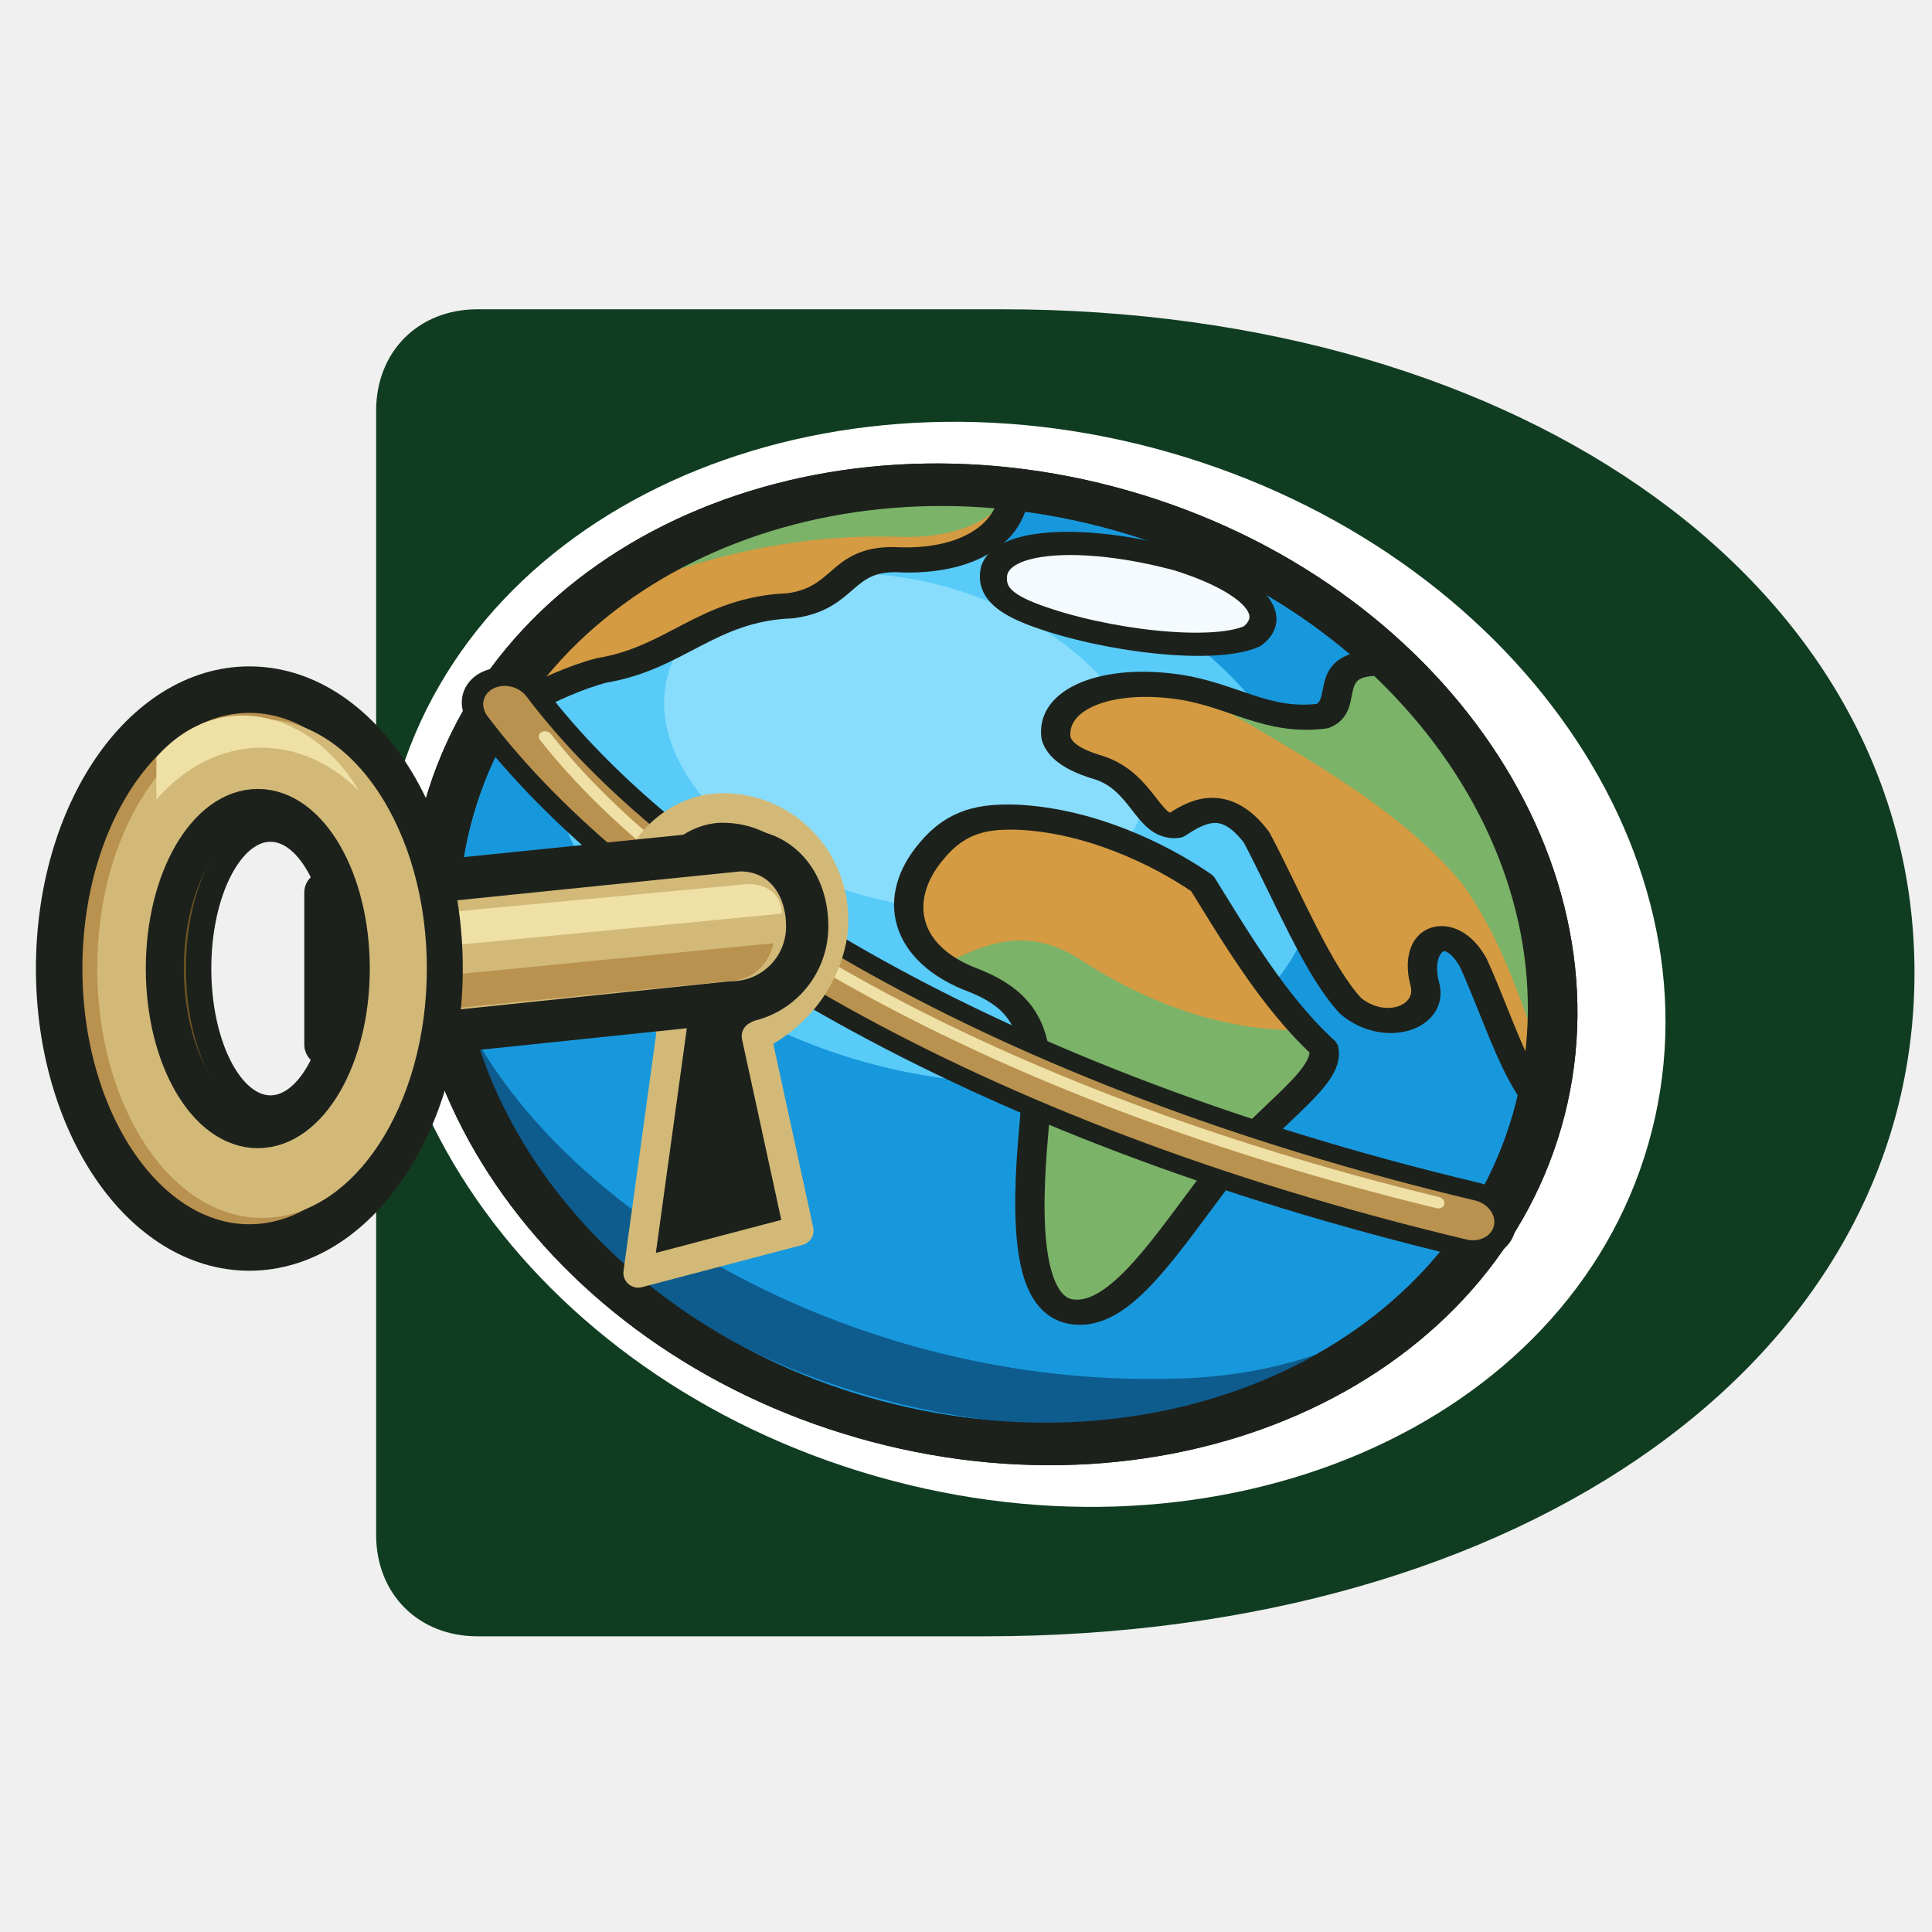
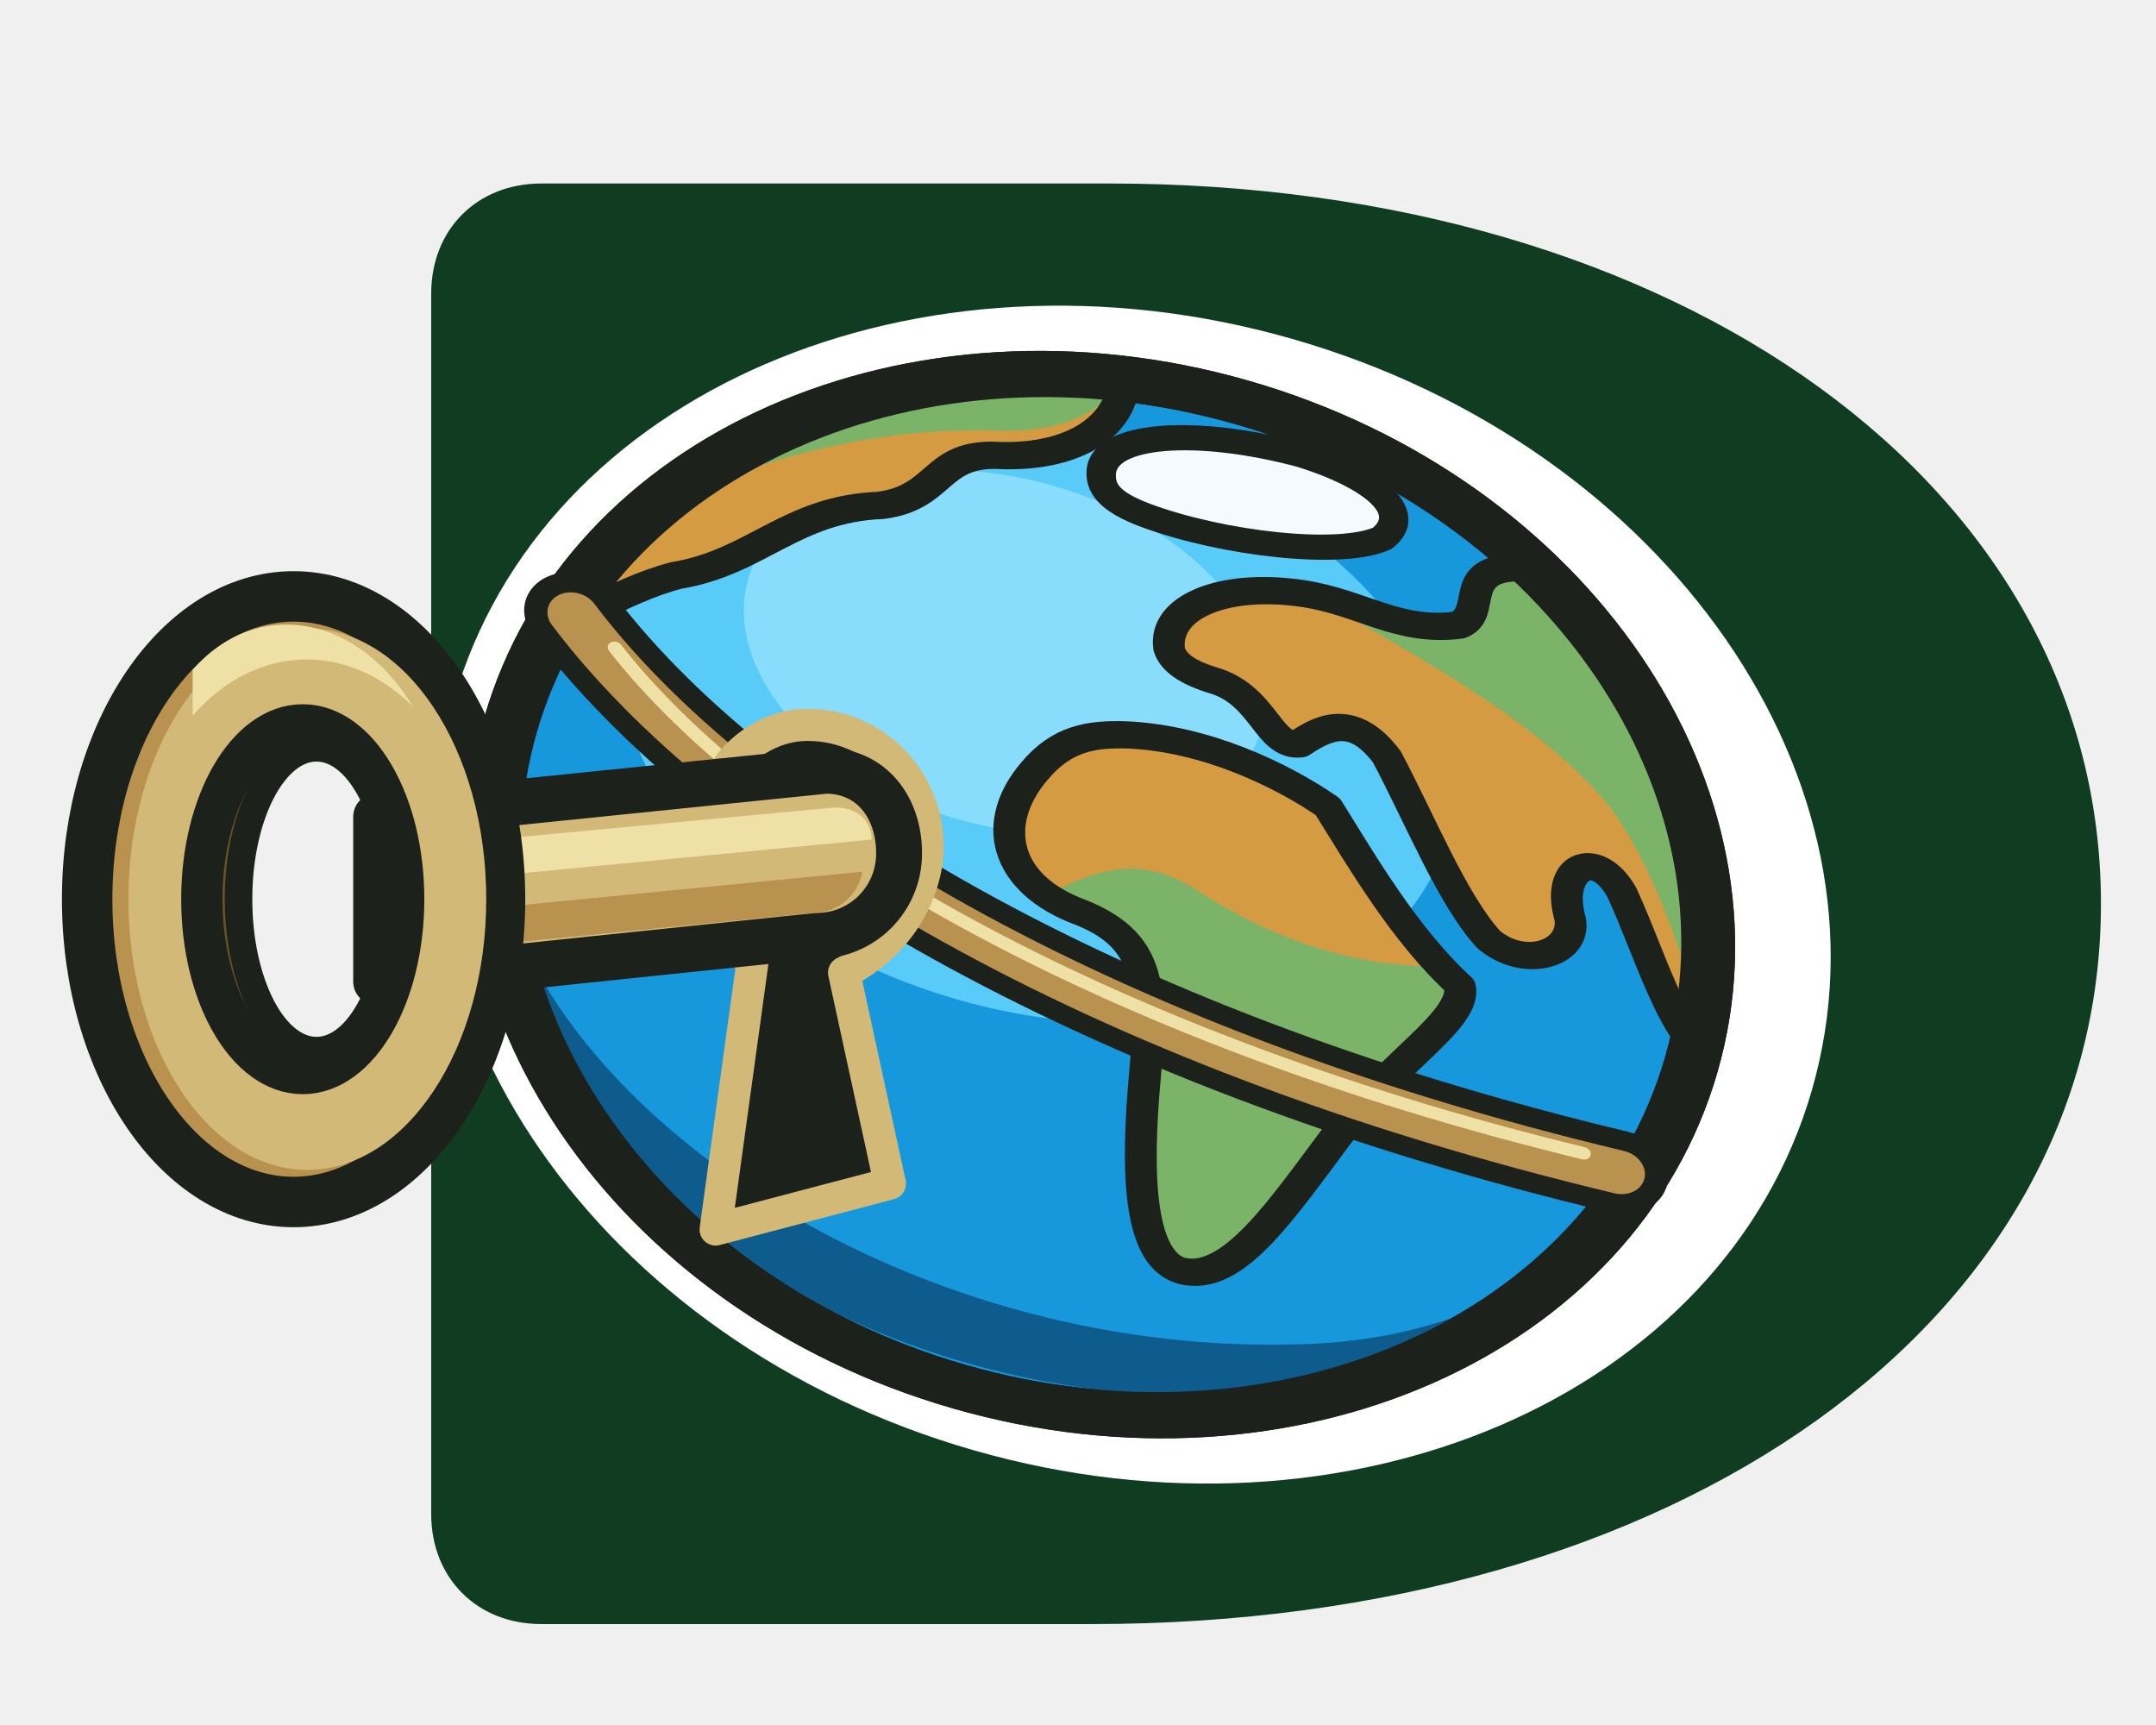
- <svg xmlns="http://www.w3.org/2000/svg" width="512" height="512" viewBox="0 0 512 512">
-   <g transform="translate(-28.0, -39.0) scale(1.12)">
+ <svg xmlns="http://www.w3.org/2000/svg" width="940" height="752" viewBox="20 68 470 376">
+   <g>
    <path d="M 138 108 L 262 108 C 386 108 478 174 478 265 C 478 356 386 422 258 422 L 138 422 C 124 422 114 412 114 398 L 114 132 C 114 118 124 108 138 108 Z" fill="#103D21" />
    <g transform="translate(267, 263) rotate(16) scale(1.10, 0.90) translate(-250, -256)">
      <circle cx="250" cy="256" r="140" fill="#FFFFFF" />
    </g>
    <defs>
-       <clipPath id="globe-clip-r121-8">
+       <clipPath id="globe-clip-r121-35">
        <circle cx="250" cy="256" r="121" />
      </clipPath>
    </defs>
    <g transform="translate(260, 263) rotate(16) scale(1.08, 0.90) translate(-250, -256)">
      <circle cx="250" cy="256" r="124" fill="#1898DC" stroke="#1D211C" stroke-width="11" />
      <ellipse cx="228" cy="220" rx="86" ry="70" fill="#58CBF8" />
      <ellipse cx="218" cy="206" rx="54" ry="42" fill="#88DDFC" />
      <path d="M 142 308 C 176 352 248 372 312 348 C 340 338 358 318 366 298 C 350 344 304 374 250 374 C 198 374 158 346 142 308 Z" fill="#0E5C8E" />
-       <g clip-path="url(#globe-clip-r121-8)">
+       <g clip-path="url(#globe-clip-r121-35)">
        <g transform="translate(256, 254) rotate(-9) translate(-250, -256)">
          <path d="M 124 214 C 134 164 176 128 238 128 C 242 142 232 154 214 156 C 202 158 204 168 192 172 C 174 176 168 190 152 196 C 140 202 132 212 124 214 Z" fill="#D49B42" />
          <path d="M 132 192 C 148 156 184 130 238 128 C 240 138 230 148 214 150 C 186 154 160 168 132 192 Z" fill="#7BB369" />
          <path d="M 124 214 C 134 164 176 128 238 128 C 242 142 232 154 214 156 C 202 158 204 168 192 172 C 174 176 168 190 152 196 C 140 202 132 212 124 214 Z" fill="none" stroke="#1D211C" stroke-width="6.5" stroke-linejoin="round" />
          <path d="M 236 156 C 236 147 254 142 276 145 C 292 148 300 155 294 162 C 286 168 262 169 246 165 C 238 163 236 160 236 156 Z" fill="#F4FAFD" stroke="#1D211C" stroke-width="6" stroke-linejoin="round" />
          <path d="M 253 196 C 251 186 263 178 279 178 C 291 178 299 184 311 180 C 317 176 309 166 323 164 C 339 162 359 174 373 198 C 383 220 383 252 373 276 C 363 274 357 254 349 238 C 343 228 335 234 339 246 C 341 254 331 260 323 254 C 315 246 307 228 299 214 C 291 204 285 210 281 214 C 275 216 273 204 263 202 C 257 201 254 199 253 196 Z" fill="#D49B42" />
          <path d="M 283 179 C 293 179 301 183 311 180 C 317 176 309 166 323 164 C 339 162 359 174 373 198 C 383 220 383 252 373 276 C 365 262 359 236 345 218 C 329 200 305 190 283 179 Z" fill="#7BB369" />
          <path d="M 253 196 C 251 186 263 178 279 178 C 291 178 299 184 311 180 C 317 176 309 166 323 164 C 339 162 359 174 373 198 C 383 220 383 252 373 276 C 363 274 357 254 349 238 C 343 228 335 234 339 246 C 341 254 331 260 323 254 C 315 246 307 228 299 214 C 291 204 285 210 281 214 C 275 216 273 204 263 202 C 257 201 254 199 253 196 Z" fill="none" stroke="#1D211C" stroke-width="6.5" stroke-linejoin="round" />
          <path d="M 246 218 C 262 216 278 222 288 228 C 296 240 306 256 318 266 C 320 274 306 286 296 306 C 286 326 278 344 268 344 C 258 344 256 322 256 298 C 256 276 254 266 240 262 C 224 258 220 244 228 230 C 233 221 239 219 246 218 Z" fill="#7BB369" />
          <path d="M 246 218 C 262 216 278 222 288 228 C 295 238 303 252 314 262 C 294 266 276 260 262 252 C 250 246 242 252 234 258 C 222 254 220 242 228 230 C 233 221 239 219 246 218 Z" fill="#D49B42" />
          <path d="M 246 218 C 262 216 278 222 288 228 C 296 240 306 256 318 266 C 320 274 306 286 296 306 C 286 326 278 344 268 344 C 258 344 256 322 256 298 C 256 276 254 266 240 262 C 224 258 220 244 228 230 C 233 221 239 219 246 218 Z" fill="none" stroke="#1D211C" stroke-width="6.5" stroke-linejoin="round" />
        </g>
      </g>
      <circle cx="250" cy="256" r="124" fill="none" stroke="#1D211C" stroke-width="11" />
      <path d="M 132 226 C 174 264 256 292 366 286" fill="none" stroke="#1D211C" stroke-width="20" stroke-linecap="round" />
      <path d="M 132 226 C 174 264 256 292 366 286" fill="none" stroke="#B9924F" stroke-width="10.5" stroke-linecap="round" />
      <path d="M 142 231 C 180 264 256 289 358 284" fill="none" stroke="#EFE0A6" stroke-width="3" stroke-linecap="round" />
    </g>
    <path d="M 196 226 C 212 226 224 240 222 256 C 220 268 212 276 204 280 L 214 326 L 176 336 L 184 278 C 176 270 172 258 174 246 C 176 234 186 226 196 226 Z" fill="#1D211C" stroke="#D2B978" stroke-width="7" stroke-linejoin="round" />
    <path d="M 196 231 C 208 231 217 242 215 255 C 213 265 206 272 199 276 L 207 319 L 183 326 L 190 275 C 183 268 179 258 181 248 C 183 238 189 231 196 231 Z" fill="#1D211C" />
    <path d="M 102 246 L 200 236 C 210 236 216 244 216 254 C 216 264 208 272 198 272 L 102 282 Z" fill="#D2B978" stroke="#1D211C" stroke-width="10" stroke-linejoin="round" />
    <path d="M 106 253 L 202 244 C 207 244 210 247 210 251 L 106 261 Z" fill="#EFE0A6" />
    <path d="M 106 268 L 208 258 C 207 263 203 267 197 267 L 106 276 Z" fill="#B9924F" />
    <path d="M 39.00 264.00 C 39.00 227.55 59.15 198.00 84.00 198.00 C 108.85 198.00 129.00 227.55 129.00 264.00 C 129.00 300.45 108.85 330.00 84.00 330.00 C 59.15 330.00 39.00 300.45 39.00 264.00 Z M 72.00 264.00 C 72.00 282.23 79.61 297.00 89.00 297.00 C 98.39 297.00 106.00 282.23 106.00 264.00 C 106.00 245.77 98.39 231.00 89.00 231.00 C 79.61 231.00 72.00 245.77 72.00 264.00 Z" fill="#B9924F" fill-rule="evenodd" />
    <path d="M 39.00 264.00 C 39.00 227.55 59.15 198.00 84.00 198.00 C 108.85 198.00 129.00 227.55 129.00 264.00 C 129.00 300.45 108.85 330.00 84.00 330.00 C 59.15 330.00 39.00 300.45 39.00 264.00 Z" fill="none" stroke="#1D211C" stroke-width="11" />
    <path d="M 48.00 264.00 C 48.00 231.42 65.46 205.00 87.00 205.00 C 108.54 205.00 126.00 231.42 126.00 264.00 C 126.00 296.58 108.54 323.00 87.00 323.00 C 65.46 323.00 48.00 296.58 48.00 264.00 Z M 72.00 264.00 C 72.00 282.23 79.61 297.00 89.00 297.00 C 98.39 297.00 106.00 282.23 106.00 264.00 C 106.00 245.77 98.39 231.00 89.00 231.00 C 79.61 231.00 72.00 245.77 72.00 264.00 Z" fill="#D2B978" fill-rule="evenodd" />
    <path d="M 62 214 C 76 198 98 202 110 222 C 96 208 76 208 62 224 Z" fill="#EFE0A6" />
    <path d="M 64.00 264.00 C 64.00 243.01 73.85 226.00 86.00 226.00 C 98.15 226.00 108.00 243.01 108.00 264.00 C 108.00 284.99 98.15 302.00 86.00 302.00 C 73.85 302.00 64.00 284.99 64.00 264.00 Z M 72.00 264.00 C 72.00 282.23 79.61 297.00 89.00 297.00 C 98.39 297.00 106.00 282.23 106.00 264.00 C 106.00 245.77 98.39 231.00 89.00 231.00 C 79.61 231.00 72.00 245.77 72.00 264.00 Z" fill="#6B5322" fill-rule="evenodd" />
    <path d="M 64.00 264.00 C 64.00 243.01 73.85 226.00 86.00 226.00 C 98.15 226.00 108.00 243.01 108.00 264.00 C 108.00 284.99 98.15 302.00 86.00 302.00 C 73.85 302.00 64.00 284.99 64.00 264.00 Z" fill="none" stroke="#1D211C" stroke-width="9" />
    <path d="M 72.00 264.00 C 72.00 245.77 79.61 231.00 89.00 231.00 C 98.39 231.00 106.00 245.77 106.00 264.00 C 106.00 282.23 98.39 297.00 89.00 297.00 C 79.61 297.00 72.00 282.23 72.00 264.00 Z" fill="none" stroke="#1D211C" stroke-width="6" />
  </g>
</svg>
